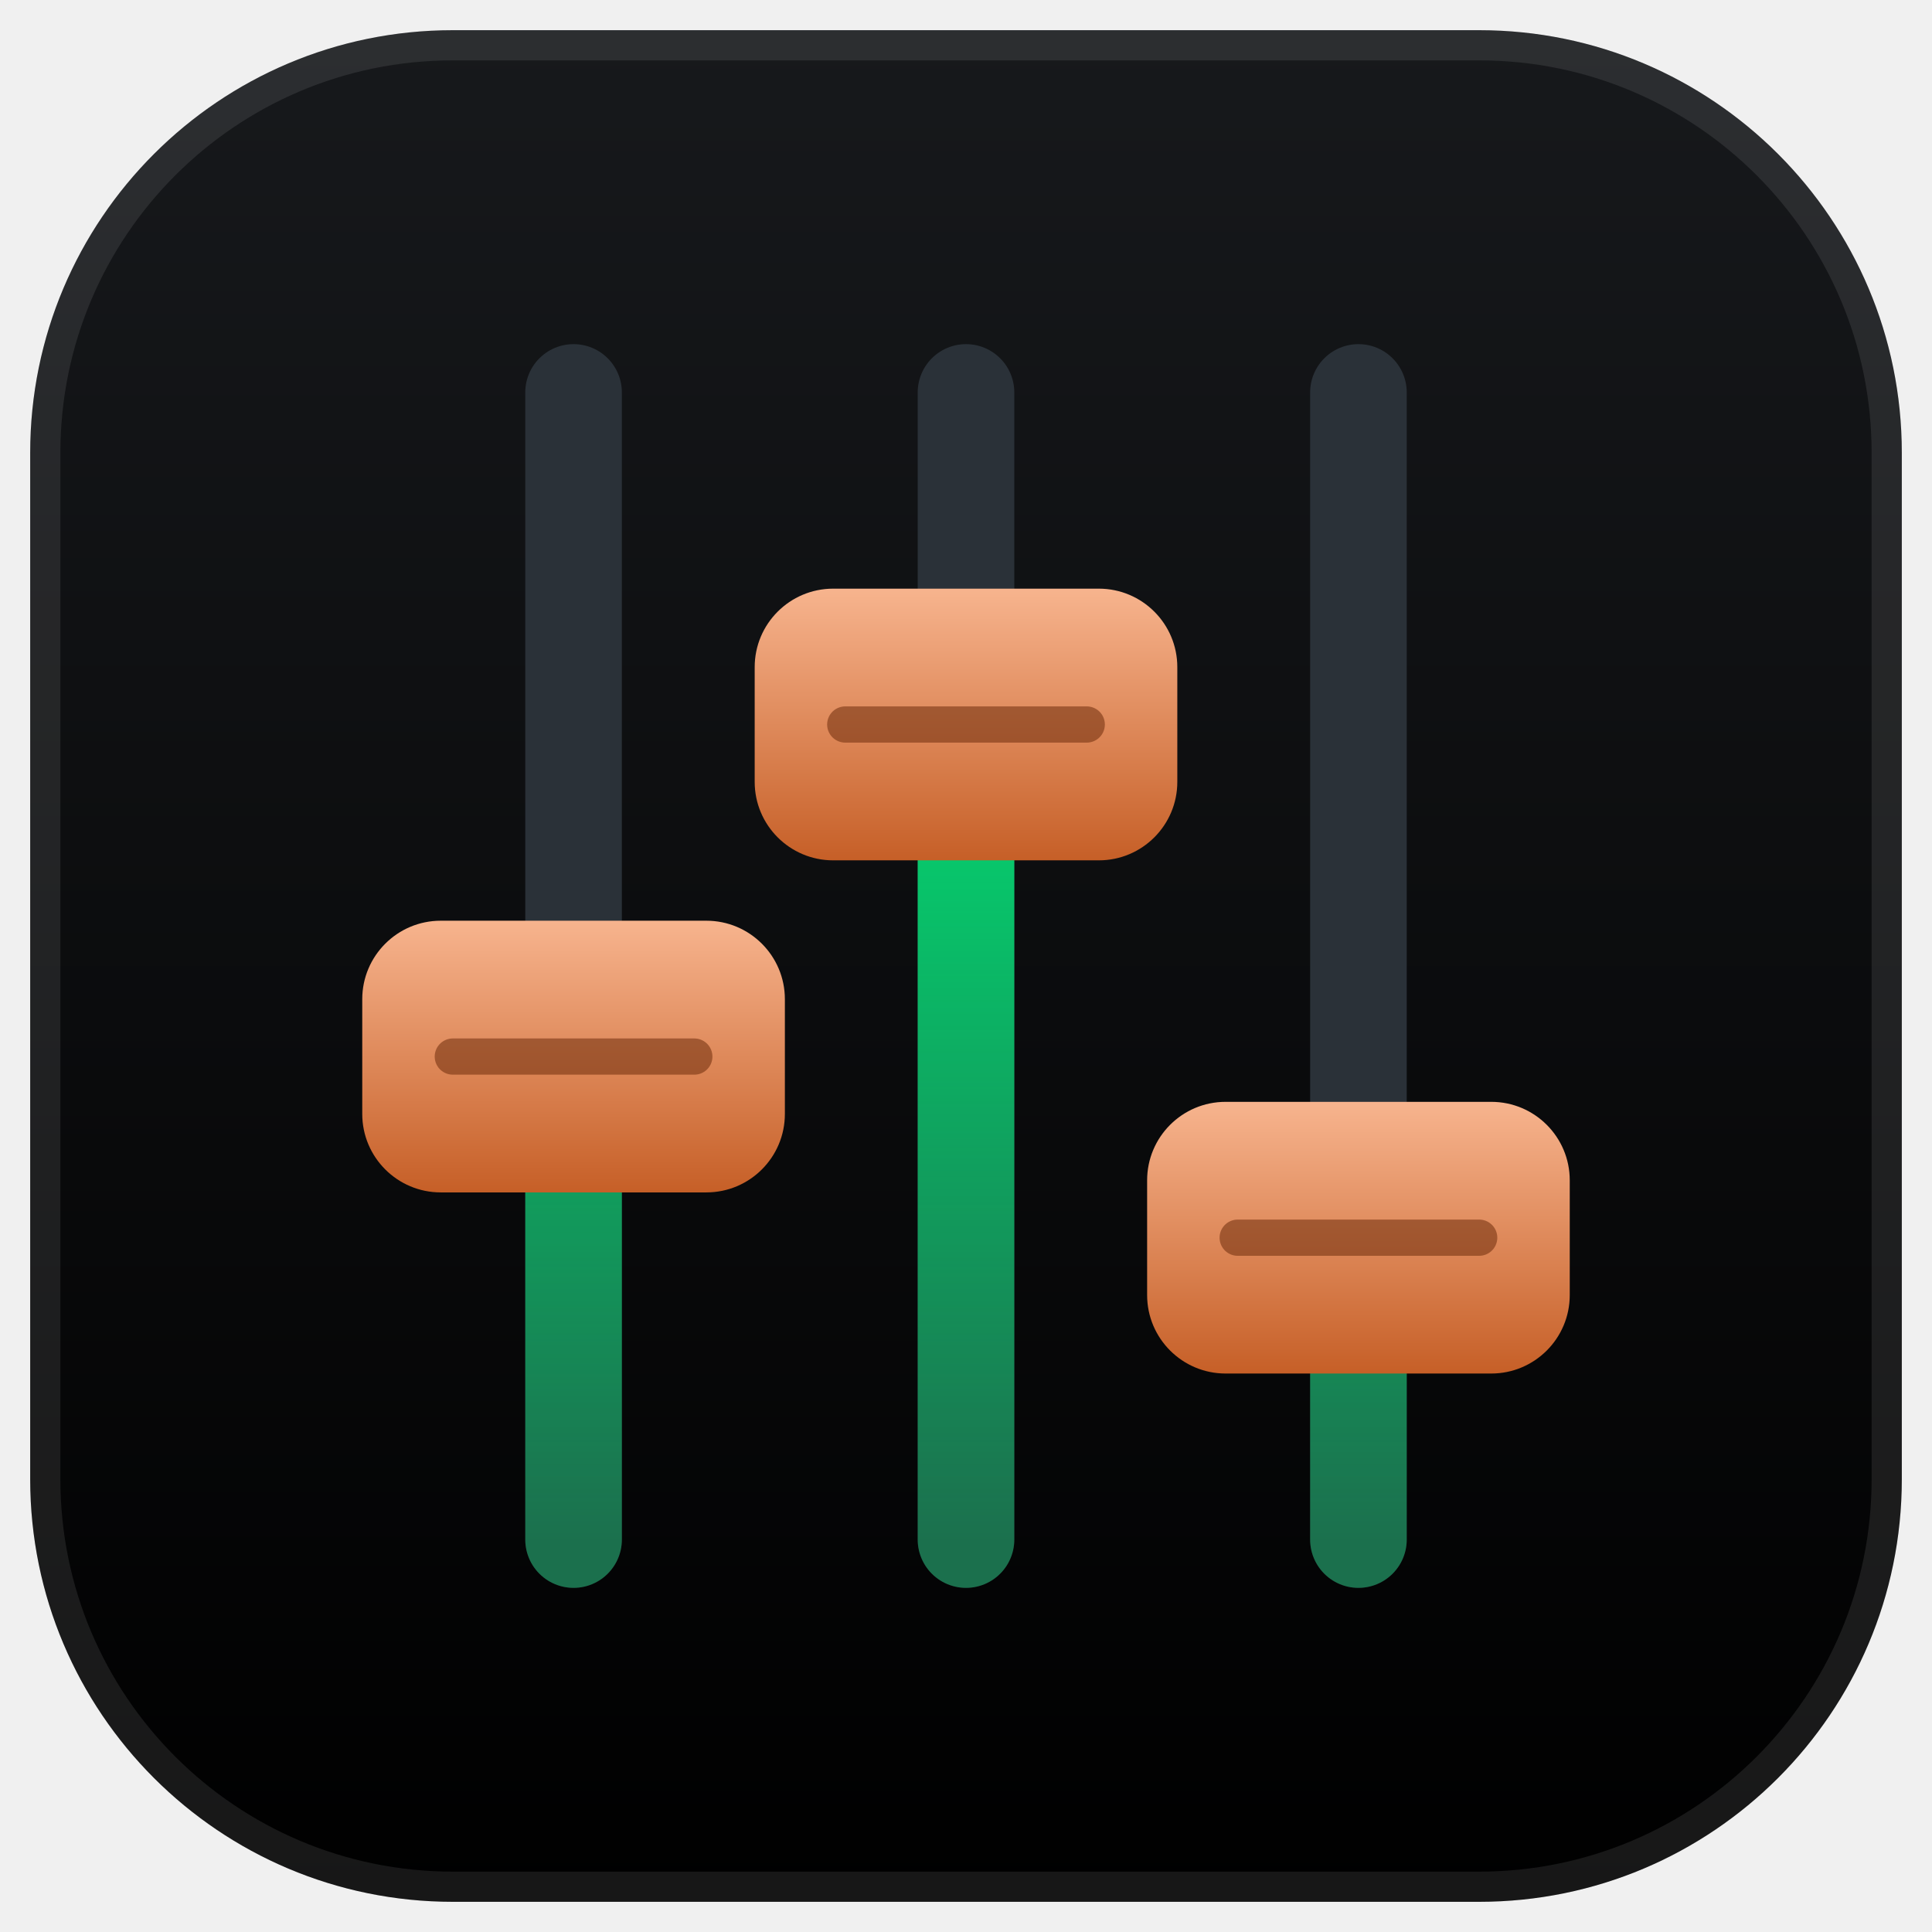
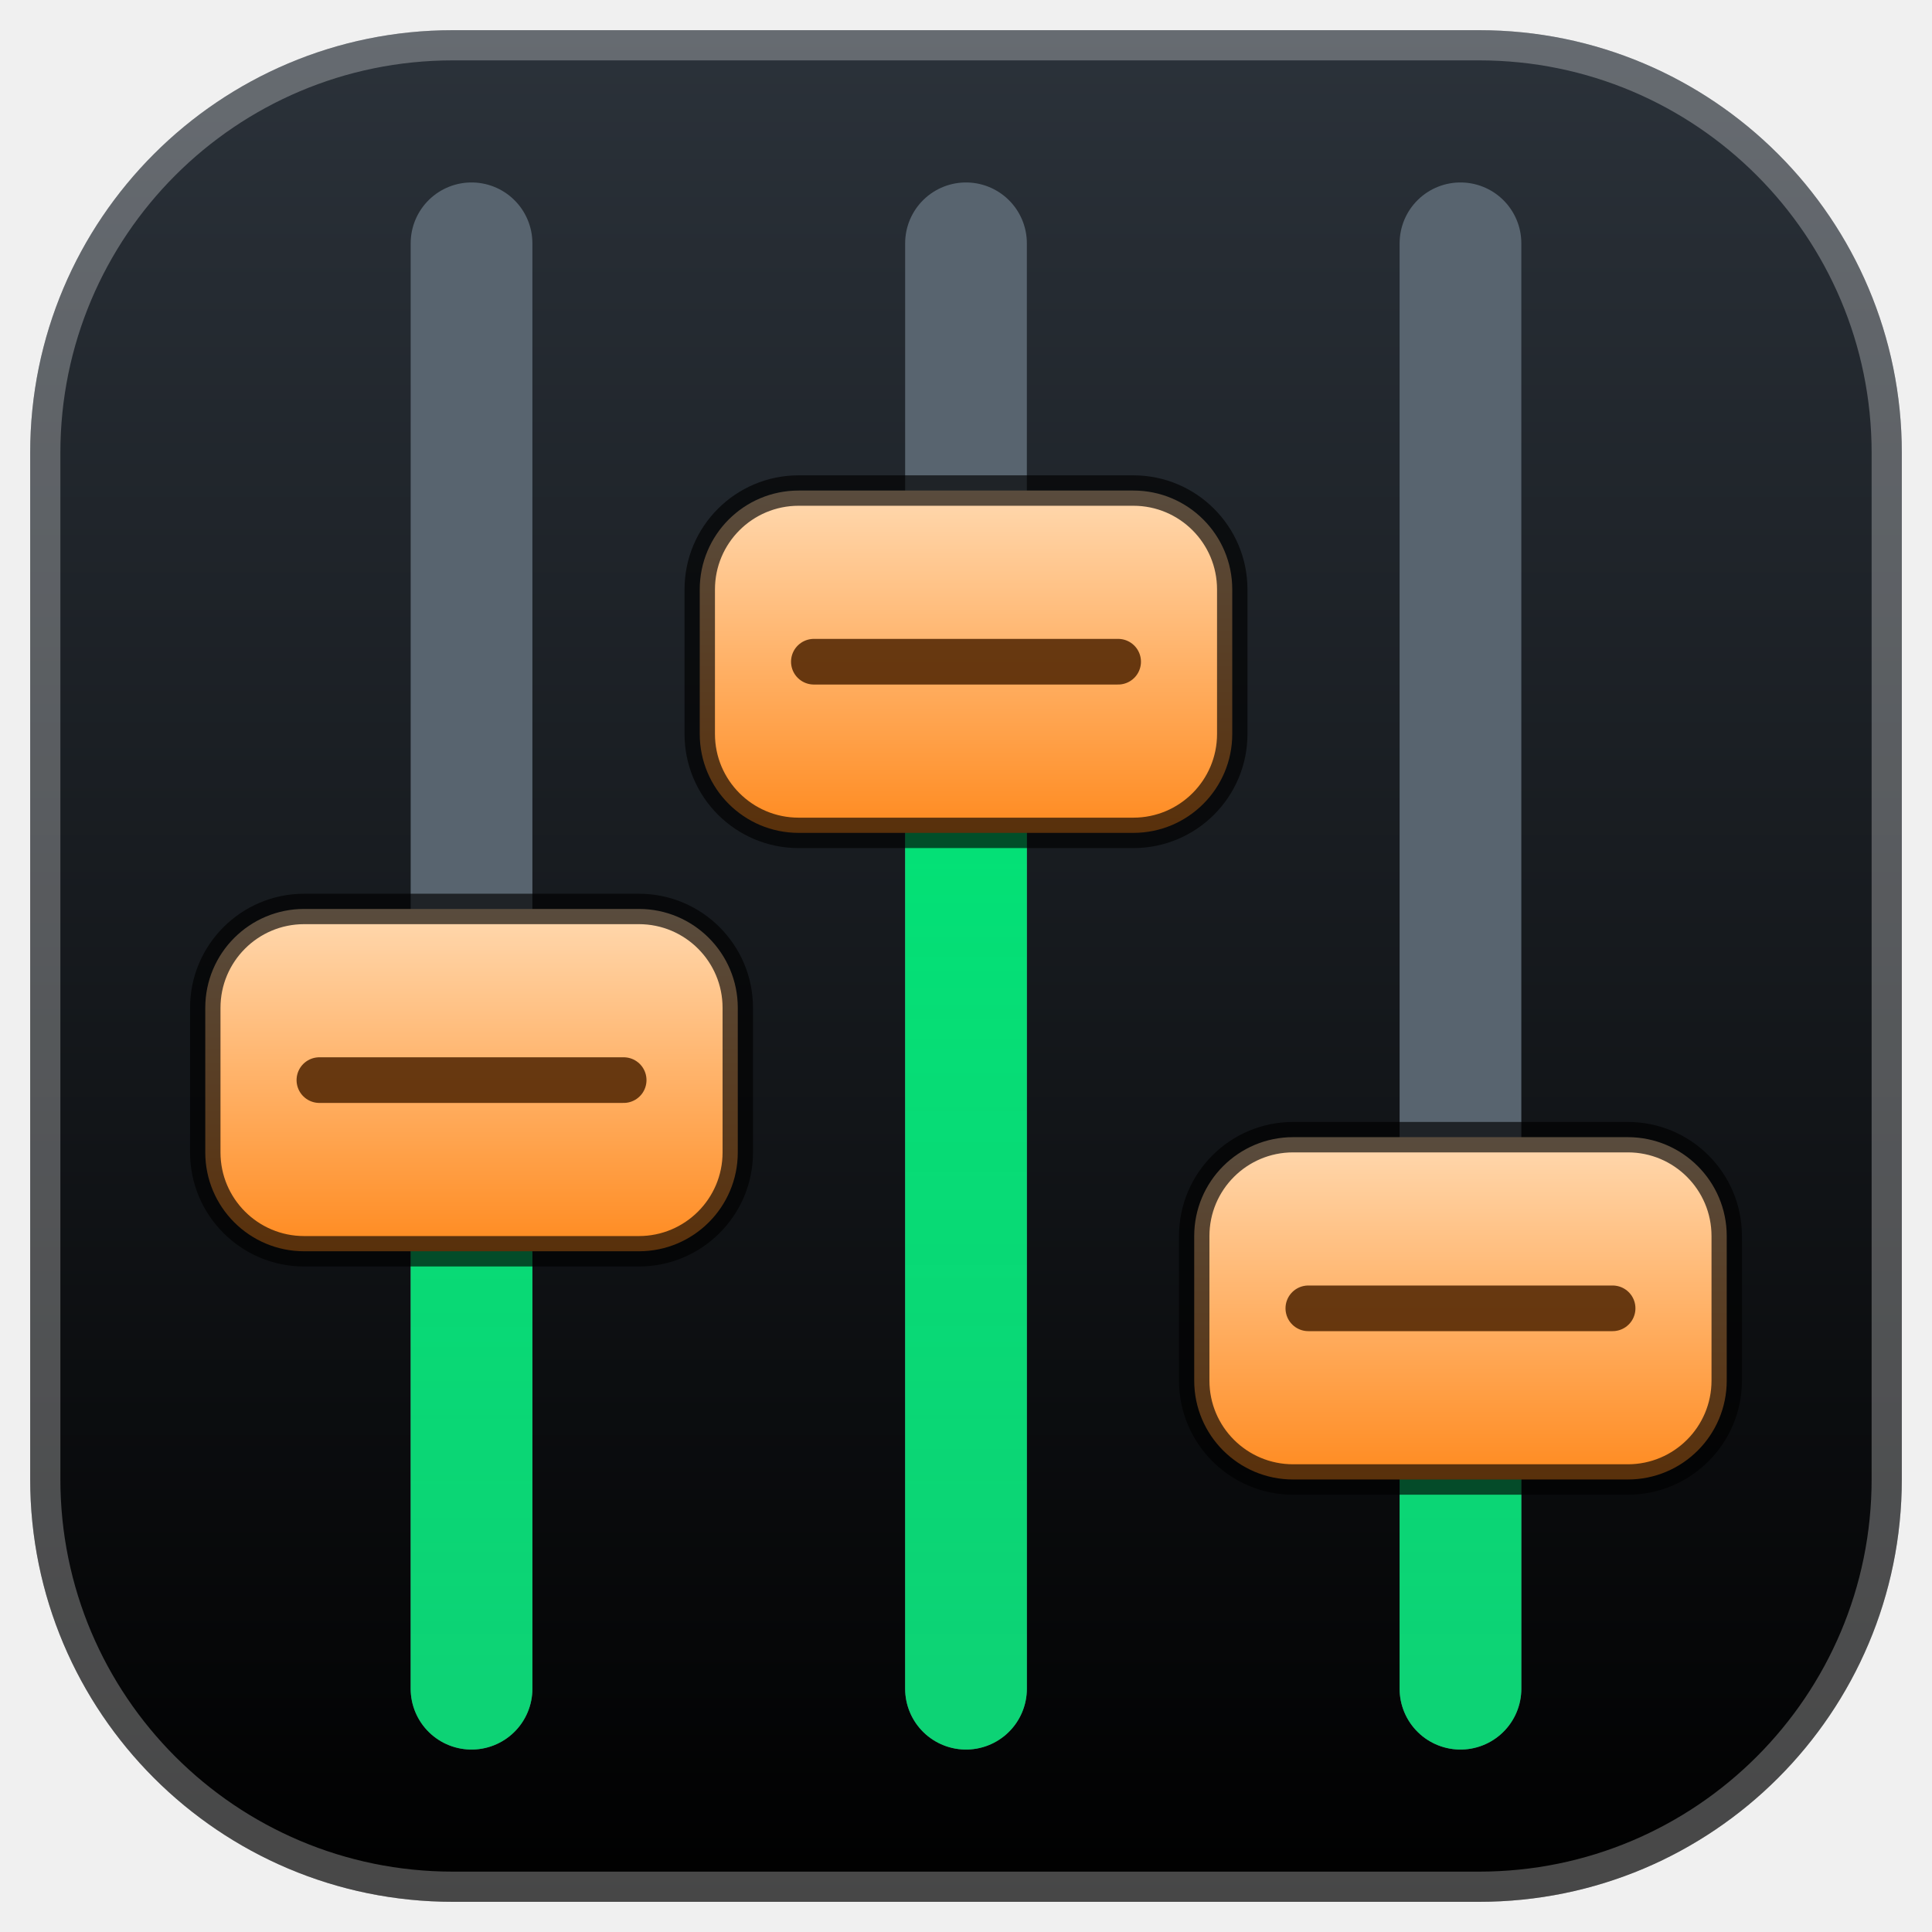
<svg xmlns="http://www.w3.org/2000/svg" viewBox="0 0 64 64" width="256" height="256" role="img" aria-label="Faderust Logo">
  <defs>
    <linearGradient id="bg" x1="0" y1="0" x2="0" y2="1">
-       <stop offset="0" stop-color="#17191c" />
+       <stop offset="0" stop-color="#2b323a" />
      <stop offset="1" stop-color="#000000" />
    </linearGradient>
    <linearGradient id="cap" x1="0" y1="0" x2="0" y2="1">
-       <stop offset="0" stop-color="#f7b48e" />
-       <stop offset="1" stop-color="#c65f27" />
+       <stop offset="0" stop-color="#ffd9b0" />
+       <stop offset="1" stop-color="#ff8a1f" />
    </linearGradient>
    <linearGradient id="signal" gradientUnits="userSpaceOnUse" x1="0" y1="20" x2="0" y2="51">
      <stop offset="0" stop-color="#00e676" />
-       <stop offset="1" stop-color="#00e676" stop-opacity="0.35" />
+       <stop offset="1" stop-color="#00e676" stop-opacity="0.85" />
    </linearGradient>
  </defs>
  <rect x="1" y="1" width="62" height="62" rx="14" fill="url(#bg)" />
-   <rect x="1.5" y="1.5" width="61" height="61" rx="13.5" fill="none" stroke="#fff" stroke-opacity="0.09" />
-   <g stroke-width="3.2" stroke-linecap="round">
-     <line x1="19" y1="13" x2="19" y2="51" stroke="#2a3138" />
-     <line x1="32" y1="13" x2="32" y2="51" stroke="#2a3138" />
-     <line x1="45" y1="13" x2="45" y2="51" stroke="#2a3138" />
-     <line x1="19" y1="35" x2="19" y2="51" stroke="url(#signal)" />
-     <line x1="32" y1="24" x2="32" y2="51" stroke="url(#signal)" />
-     <line x1="45" y1="41" x2="45" y2="51" stroke="url(#signal)" />
-   </g>
-   <g fill="url(#cap)">
-     <rect x="12" y="30.5" width="14" height="9" rx="2.6" />
-     <rect x="25" y="19.5" width="14" height="9" rx="2.6" />
-     <rect x="38" y="36.5" width="14" height="9" rx="2.6" />
-   </g>
-   <g stroke="#6e2c0c" stroke-opacity="0.55" stroke-width="1.2" stroke-linecap="round">
-     <line x1="15" y1="35" x2="23" y2="35" />
-     <line x1="28" y1="24" x2="36" y2="24" />
-     <line x1="41" y1="41" x2="49" y2="41" />
+   <rect x="1.5" y="1.5" width="61" height="61" rx="13.5" fill="none" stroke="#fff" stroke-opacity="0.28" />
+   <g transform="translate(32 32) scale(1.26) translate(-32 -32)">
+     <g stroke-width="3.2" stroke-linecap="round">
+       <line x1="19" y1="13" x2="19" y2="51" stroke="#58646f" />
+       <line x1="32" y1="13" x2="32" y2="51" stroke="#58646f" />
+       <line x1="45" y1="13" x2="45" y2="51" stroke="#58646f" />
+       <line x1="19" y1="35" x2="19" y2="51" stroke="url(#signal)" />
+       <line x1="32" y1="24" x2="32" y2="51" stroke="url(#signal)" />
+       <line x1="45" y1="41" x2="45" y2="51" stroke="url(#signal)" />
+     </g>
+     <g fill="url(#cap)" stroke="#000" stroke-opacity="0.65" stroke-width="0.8">
+       <rect x="12" y="30.5" width="14" height="9" rx="2.6" />
+       <rect x="25" y="19.5" width="14" height="9" rx="2.6" />
+       <rect x="38" y="36.5" width="14" height="9" rx="2.6" />
+     </g>
+     <g stroke="#4d2200" stroke-opacity="0.85" stroke-width="1.2" stroke-linecap="round">
+       <line x1="15" y1="35" x2="23" y2="35" />
+       <line x1="28" y1="24" x2="36" y2="24" />
+       <line x1="41" y1="41" x2="49" y2="41" />
+     </g>
  </g>
</svg>
